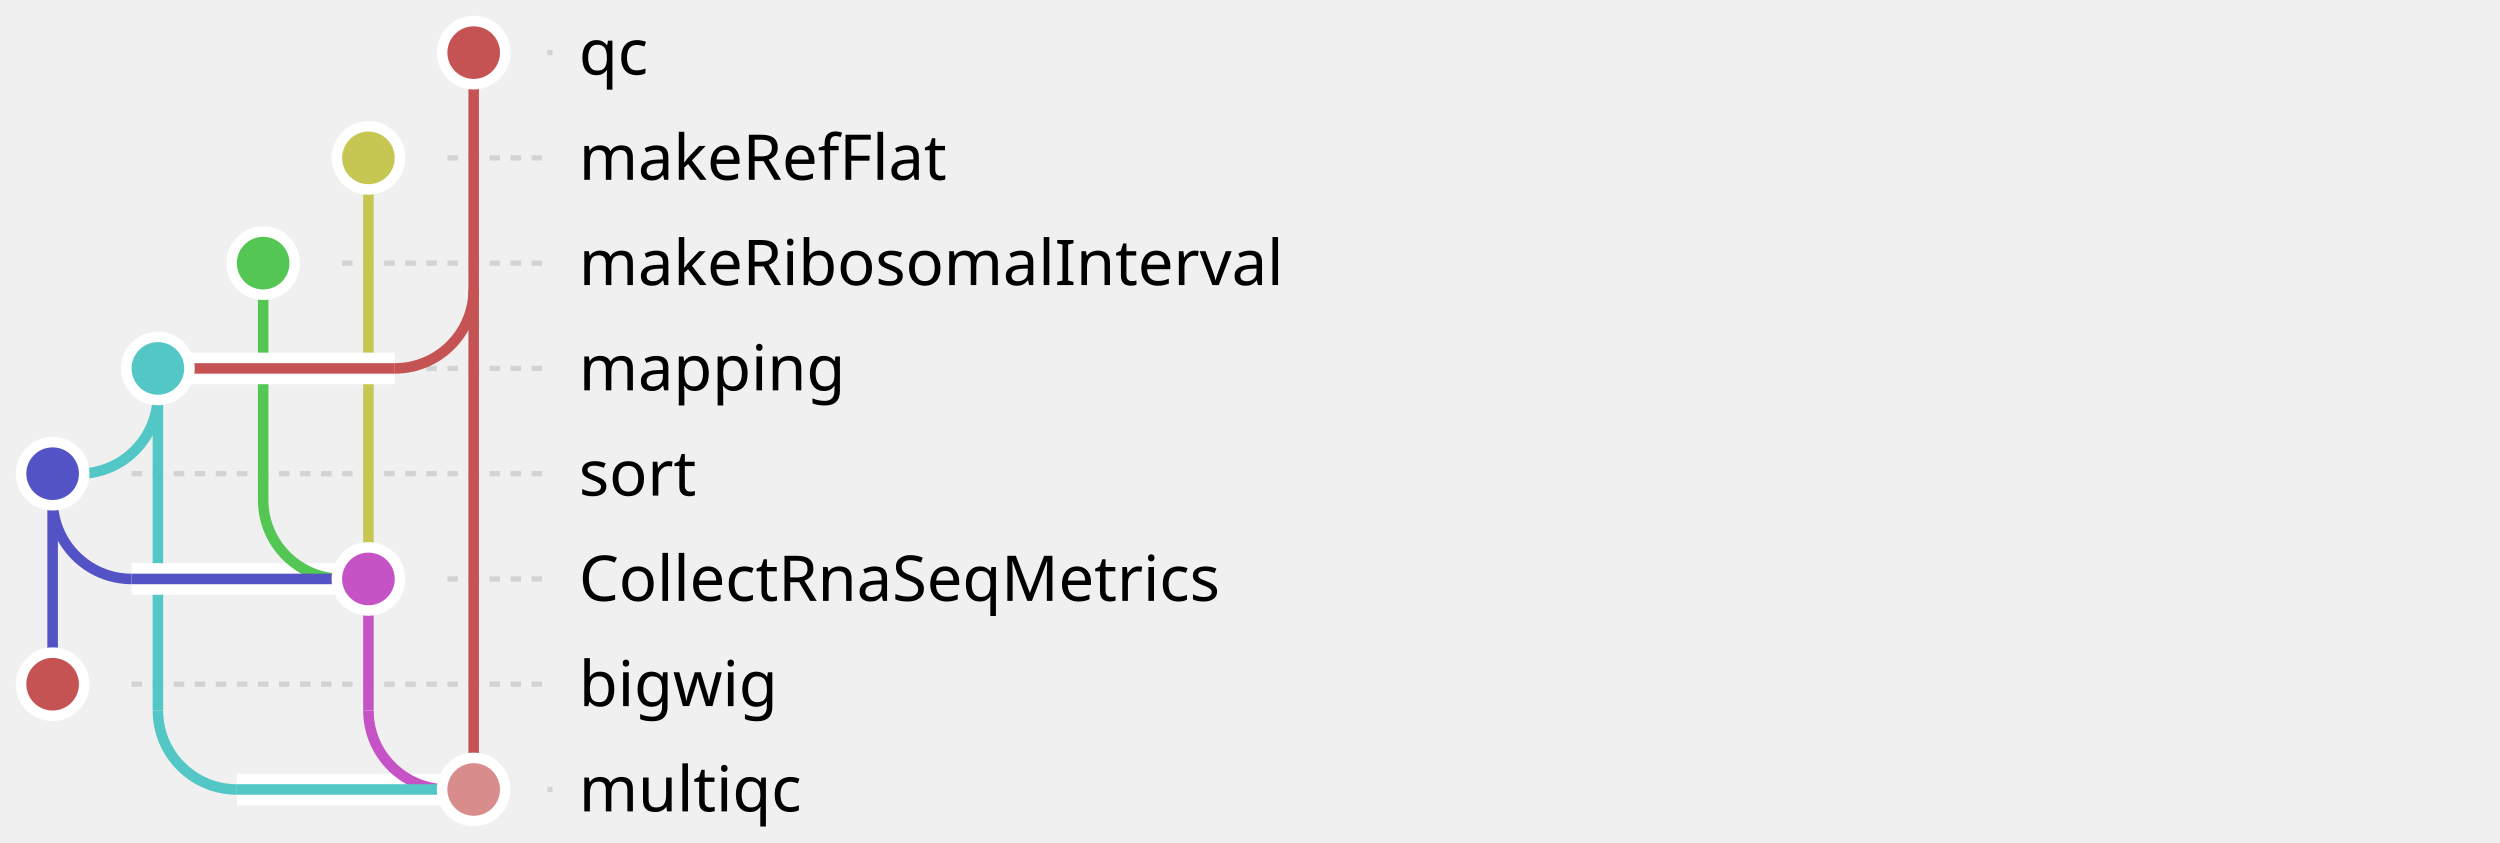
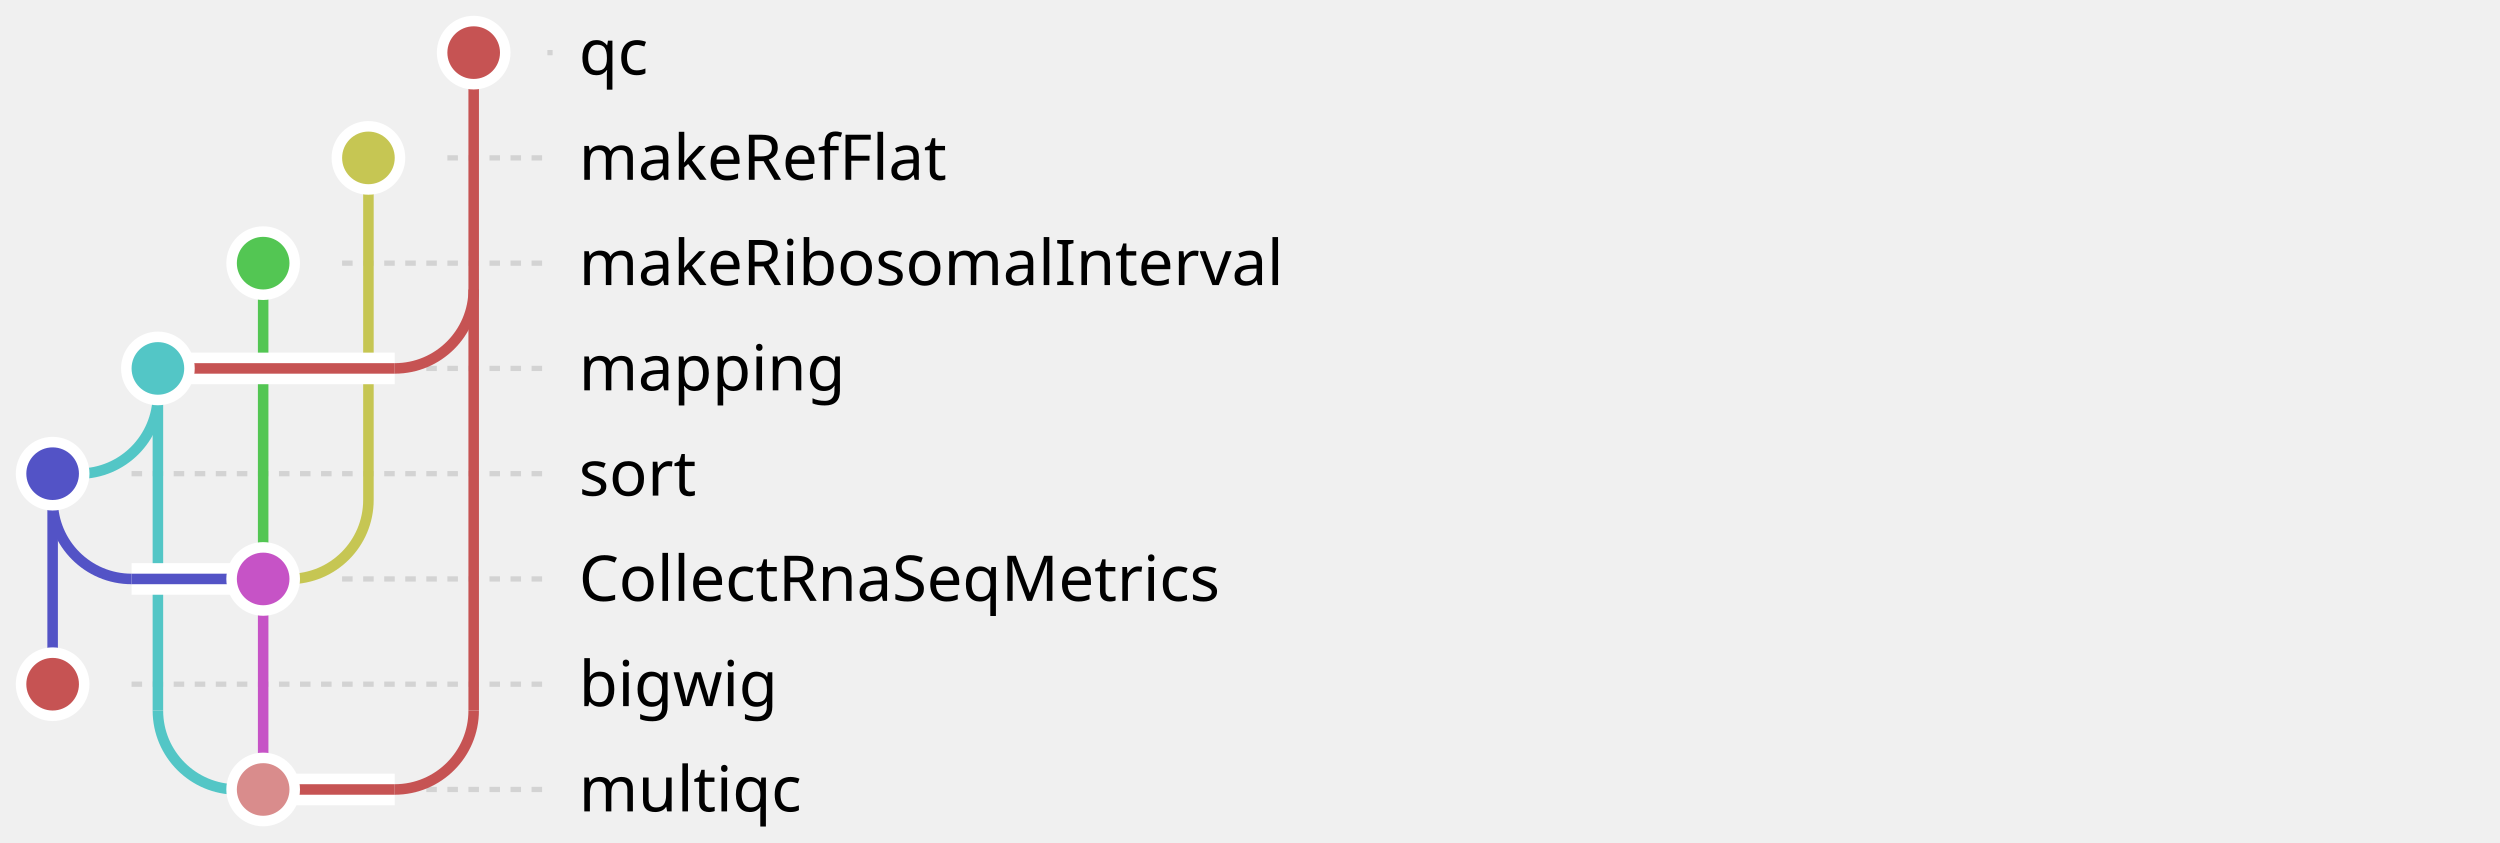
<svg xmlns="http://www.w3.org/2000/svg" baseProfile="full" height="100%" version="1.1" viewBox="25.0,5.0,475.0,160.0" width="100%">
  <defs />
  <g>
    <line stroke="lightgrey" stroke-dasharray="2" x1="130.0" x2="129.0" y1="15.0" y2="15.0" />
    <line stroke="lightgrey" stroke-dasharray="2" x1="110.0" x2="129.0" y1="35.0" y2="35.0" />
    <line stroke="lightgrey" stroke-dasharray="2" x1="90.0" x2="129.0" y1="55.0" y2="55.0" />
    <line stroke="lightgrey" stroke-dasharray="2" x1="70.0" x2="129.0" y1="75.0" y2="75.0" />
    <line stroke="lightgrey" stroke-dasharray="2" x1="50.0" x2="129.0" y1="95.0" y2="95.0" />
-     <line stroke="lightgrey" stroke-dasharray="2" x1="110.0" x2="129.0" y1="115.0" y2="115.0" />
+     <line stroke="lightgrey" stroke-dasharray="2" x1="90.0" x2="129.0" y1="115.0" y2="115.0" />
    <line stroke="lightgrey" stroke-dasharray="2" x1="50.0" x2="129.0" y1="135.0" y2="135.0" />
-     <line stroke="lightgrey" stroke-dasharray="2" x1="130.0" x2="129.0" y1="155.0" y2="155.0" />
+     <line stroke="lightgrey" stroke-dasharray="2" x1="90.0" x2="129.0" y1="155.0" y2="155.0" />
  </g>
  <g>
-     <line stroke="#53c653" stroke-width="2.0" x1="75.0" x2="75.0" y1="55.0" y2="100.0" />
-     <line stroke="#c6c653" stroke-width="2.0" x1="95.0" x2="95.0" y1="35.0" y2="115.0" />
+     <line stroke="#53c653" stroke-width="2.0" x1="75.0" x2="75.0" y1="55.0" y2="115.0" />
+     <line stroke="#c6c653" stroke-width="2.0" x1="95.0" x2="95.0" y1="35.0" y2="100.0" />
    <line stroke="#5353c6" stroke-width="2.0" x1="35.0" x2="35.0" y1="95.0" y2="135.0" />
    <line stroke="#53c6c6" stroke-width="2.0" x1="55.0" x2="55.0" y1="75.0" y2="140.0" />
-     <line stroke="#c653c6" stroke-width="2.0" x1="95.0" x2="95.0" y1="115.0" y2="140.0" />
-     <line stroke="#c65353" stroke-width="2.0" x1="115.0" x2="115.0" y1="15.0" y2="155.0" />
+     <line stroke="#c653c6" stroke-width="2.0" x1="75.0" x2="75.0" y1="115.0" y2="155.0" />
+     <line stroke="#c65353" stroke-width="2.0" x1="115.0" x2="115.0" y1="15.0" y2="140.0" />
  </g>
  <g>
    <line stroke="white" stroke-width="6.0" x1="55.0" x2="100.0" y1="75.0" y2="75.0" />
    <line stroke="white" stroke-width="6.0" x1="35.0" x2="40.0" y1="95.0" y2="95.0" />
-     <line stroke="white" stroke-width="6.0" x1="50.0" x2="95.0" y1="115.0" y2="115.0" />
-     <line stroke="white" stroke-width="6.0" x1="70.0" x2="115.0" y1="155.0" y2="155.0" />
+     <line stroke="white" stroke-width="6.0" x1="50.0" x2="75.0" y1="115.0" y2="115.0" />
+     <line stroke="white" stroke-width="6.0" x1="75.0" x2="80.0" y1="115.0" y2="115.0" />
+     <line stroke="white" stroke-width="6.0" x1="70.0" x2="75.0" y1="155.0" y2="155.0" />
+     <line stroke="white" stroke-width="6.0" x1="75.0" x2="100.0" y1="155.0" y2="155.0" />
  </g>
  <g>
    <path d="M 115.0,60.0 a15.0,15.0 0 0,1 -15.0,15.0" fill="none" stroke="#c65353" stroke-width="2.0" />
    <line stroke="#c65353" stroke-width="2.0" x1="55.0" x2="100.0" y1="75.0" y2="75.0" />
    <path d="M 55.0,80.0 a15.0,15.0 0 0,1 -15.0,15.0" fill="none" stroke="#53c6c6" stroke-width="2.0" />
    <line stroke="#53c6c6" stroke-width="2.0" x1="35.0" x2="40.0" y1="95.0" y2="95.0" />
    <path d="M 35.0,100.0 a15.0,15.0 0 0,0 15.0,15.0" fill="none" stroke="#5353c6" stroke-width="2.0" />
-     <path d="M 75.0,100.0 a15.0,15.0 0 0,0 15.0,15.0" fill="none" stroke="#53c653" stroke-width="2.0" />
-     <line stroke="#5353c6" stroke-width="2.0" x1="50.0" x2="95.0" y1="115.0" y2="115.0" />
+     <line stroke="#5353c6" stroke-width="2.0" x1="50.0" x2="75.0" y1="115.0" y2="115.0" />
+     <path d="M 95.0,100.0 a15.0,15.0 0 0,1 -15.0,15.0" fill="none" stroke="#c6c653" stroke-width="2.0" />
+     <line stroke="#c6c653" stroke-width="2.0" x1="75.0" x2="80.0" y1="115.0" y2="115.0" />
    <path d="M 55.0,140.0 a15.0,15.0 0 0,0 15.0,15.0" fill="none" stroke="#53c6c6" stroke-width="2.0" />
-     <path d="M 95.0,140.0 a15.0,15.0 0 0,0 15.0,15.0" fill="none" stroke="#c653c6" stroke-width="2.0" />
-     <line stroke="#53c6c6" stroke-width="2.0" x1="70.0" x2="115.0" y1="155.0" y2="155.0" />
+     <line stroke="#53c6c6" stroke-width="2.0" x1="70.0" x2="75.0" y1="155.0" y2="155.0" />
+     <path d="M 115.0,140.0 a15.0,15.0 0 0,1 -15.0,15.0" fill="none" stroke="#c65353" stroke-width="2.0" />
+     <line stroke="#c65353" stroke-width="2.0" x1="75.0" x2="100.0" y1="155.0" y2="155.0" />
  </g>
  <g>
    <circle cx="115.0" cy="15.0" fill="#c65353" id="Nqc" r="6.0" stroke="white" stroke-width="2.0" />
    <text dominant-baseline="middle" font-family="sans-serif" font-size="inherit" x="135.0" y="15.0">qc</text>
    <circle cx="95.0" cy="35.0" fill="#c6c653" id="NmakeRefFlat" r="6.0" stroke="white" stroke-width="2.0" />
    <text dominant-baseline="middle" font-family="sans-serif" font-size="inherit" x="135.0" y="35.0">makeRefFlat</text>
    <circle cx="75.0" cy="55.0" fill="#53c653" id="NmakeRibosomalInterval" r="6.0" stroke="white" stroke-width="2.0" />
    <text dominant-baseline="middle" font-family="sans-serif" font-size="inherit" x="135.0" y="55.0">makeRibosomalInterval</text>
    <circle cx="55.0" cy="75.0" fill="#53c6c6" id="Nmapping" r="6.0" stroke="white" stroke-width="2.0" />
    <text dominant-baseline="middle" font-family="sans-serif" font-size="inherit" x="135.0" y="75.0">mapping</text>
    <circle cx="35.0" cy="95.0" fill="#5353c6" id="Nsort" r="6.0" stroke="white" stroke-width="2.0" />
    <text dominant-baseline="middle" font-family="sans-serif" font-size="inherit" x="135.0" y="95.0">sort</text>
-     <circle cx="95.0" cy="115.0" fill="#c653c6" id="NCollectRnaSeqMetrics" r="6.0" stroke="white" stroke-width="2.0" />
+     <circle cx="75.0" cy="115.0" fill="#c653c6" id="NCollectRnaSeqMetrics" r="6.0" stroke="white" stroke-width="2.0" />
    <text dominant-baseline="middle" font-family="sans-serif" font-size="inherit" x="135.0" y="115.0">CollectRnaSeqMetrics</text>
    <circle cx="35.0" cy="135.0" fill="#c65353" id="Nbigwig" r="6.0" stroke="white" stroke-width="2.0" />
    <text dominant-baseline="middle" font-family="sans-serif" font-size="inherit" x="135.0" y="135.0">bigwig</text>
-     <circle cx="115.0" cy="155.0" fill="#d98c8c" id="Nmultiqc" r="6.0" stroke="white" stroke-width="2.0" />
+     <circle cx="75.0" cy="155.0" fill="#d98c8c" id="Nmultiqc" r="6.0" stroke="white" stroke-width="2.0" />
    <text dominant-baseline="middle" font-family="sans-serif" font-size="inherit" x="135.0" y="155.0">multiqc</text>
  </g>
</svg>
